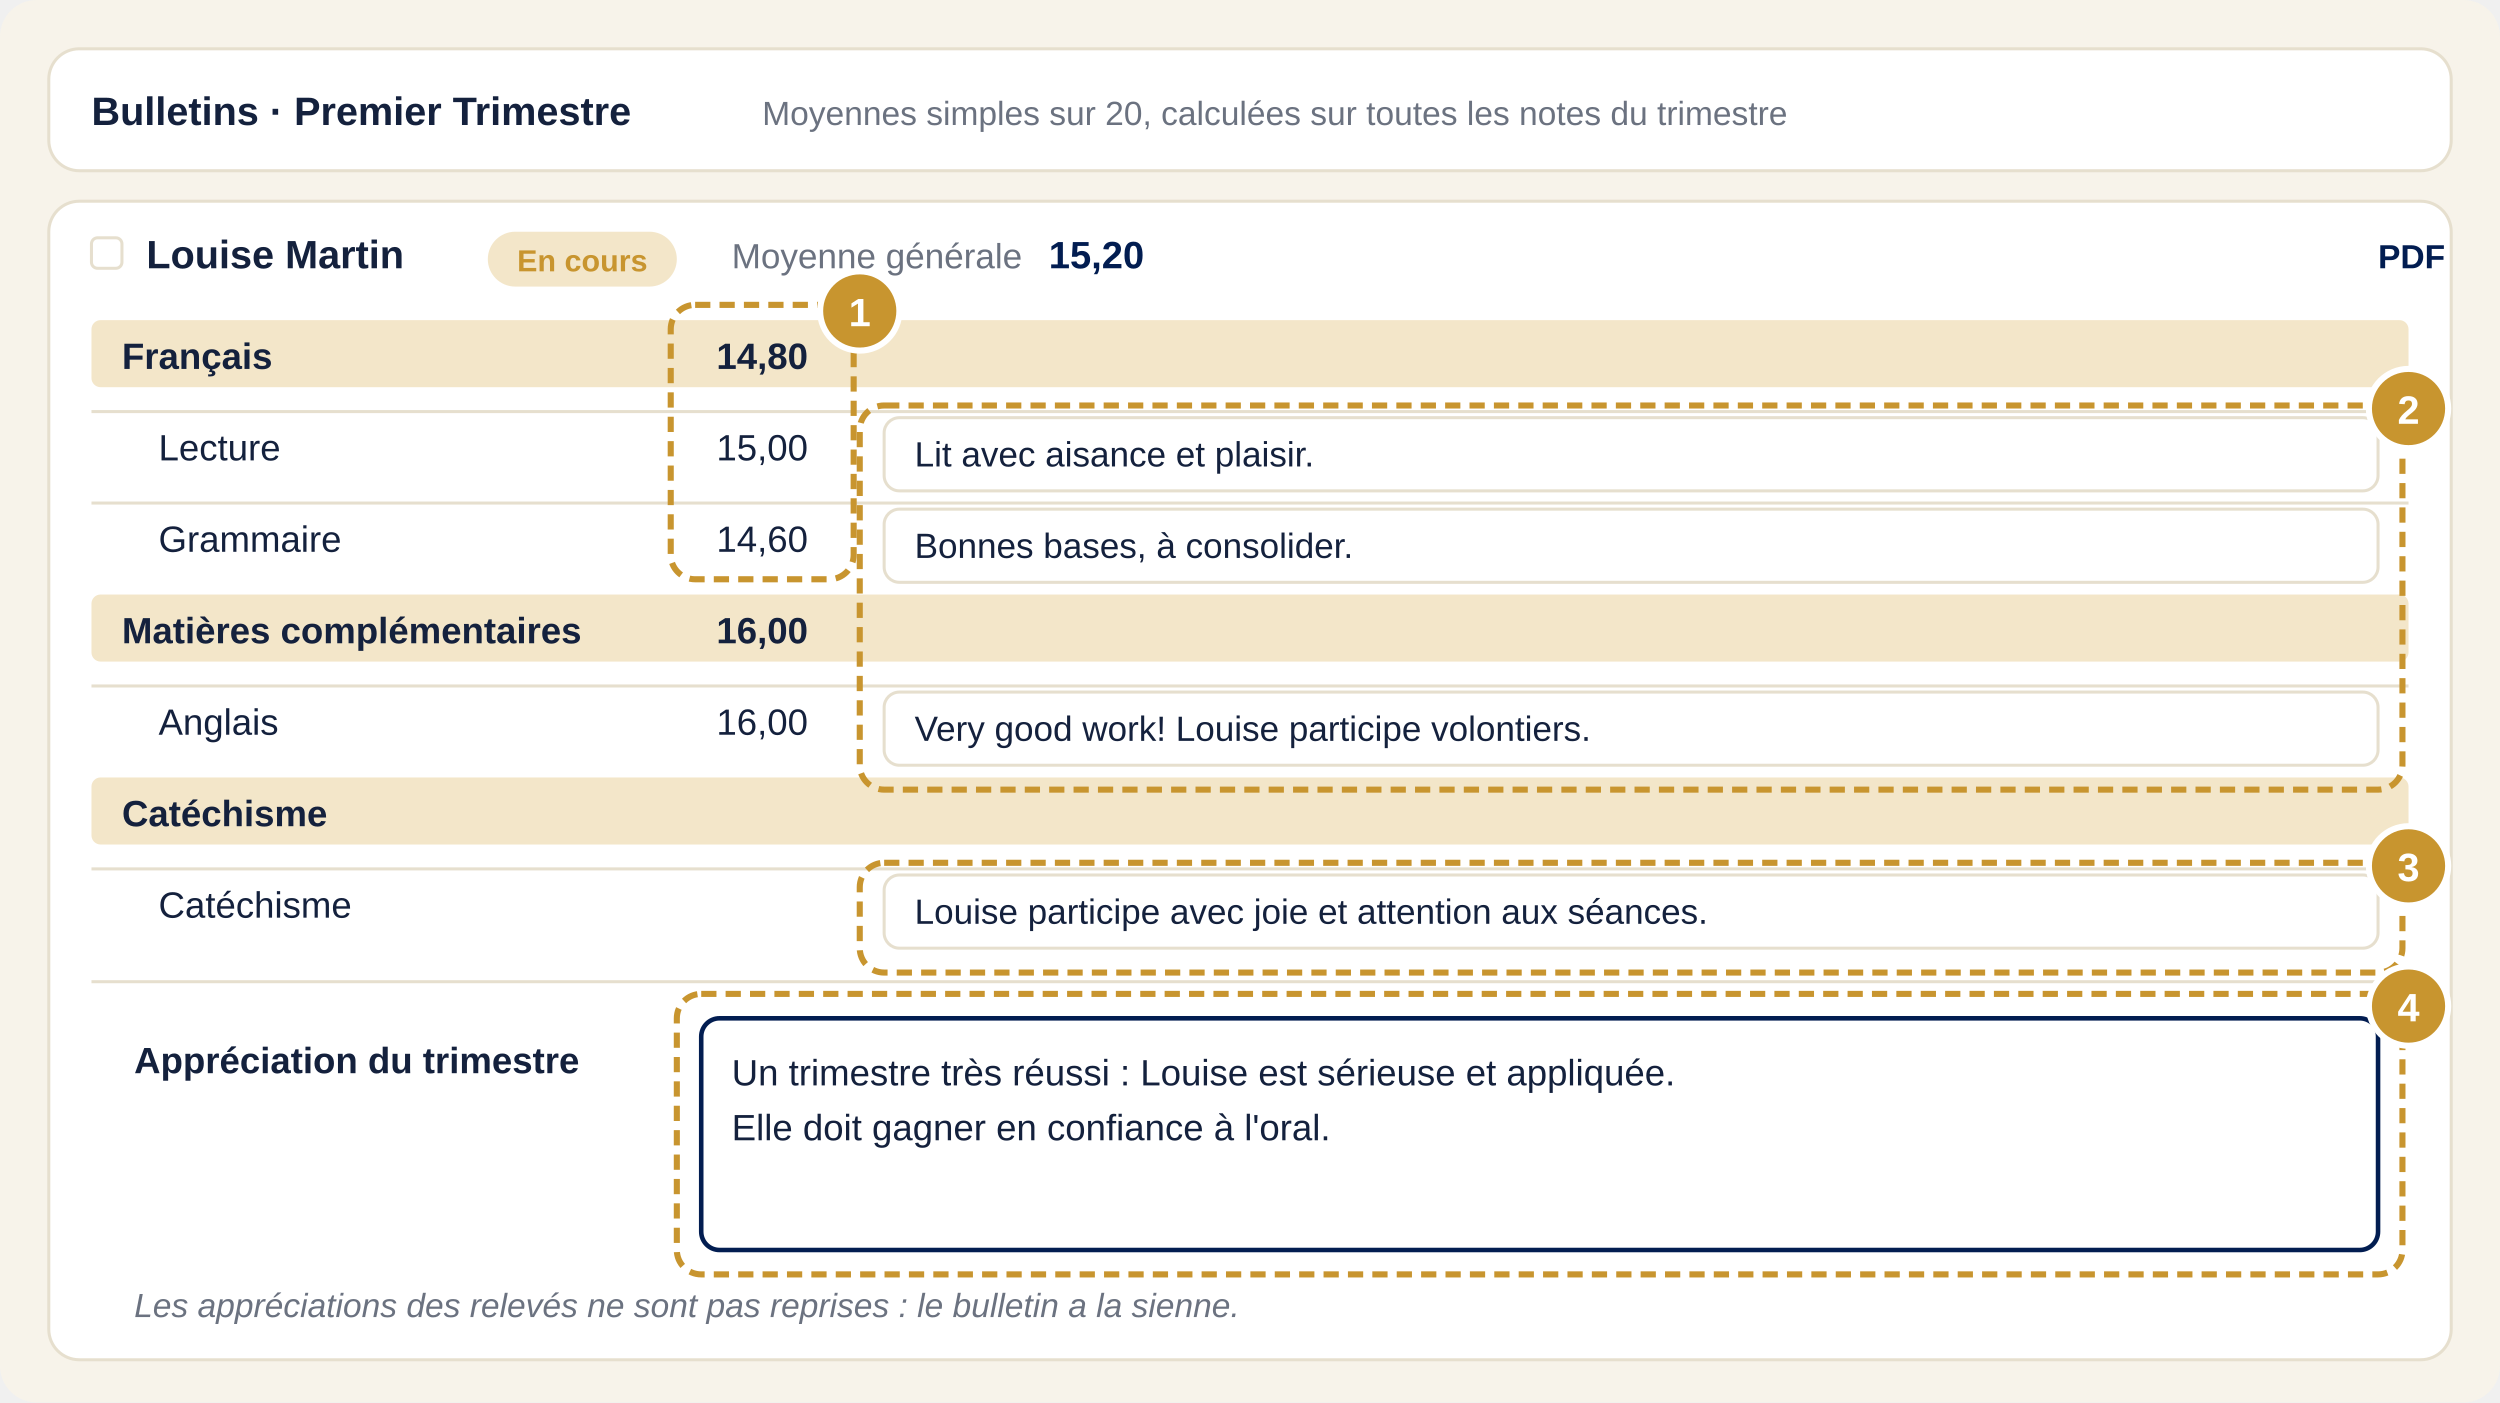
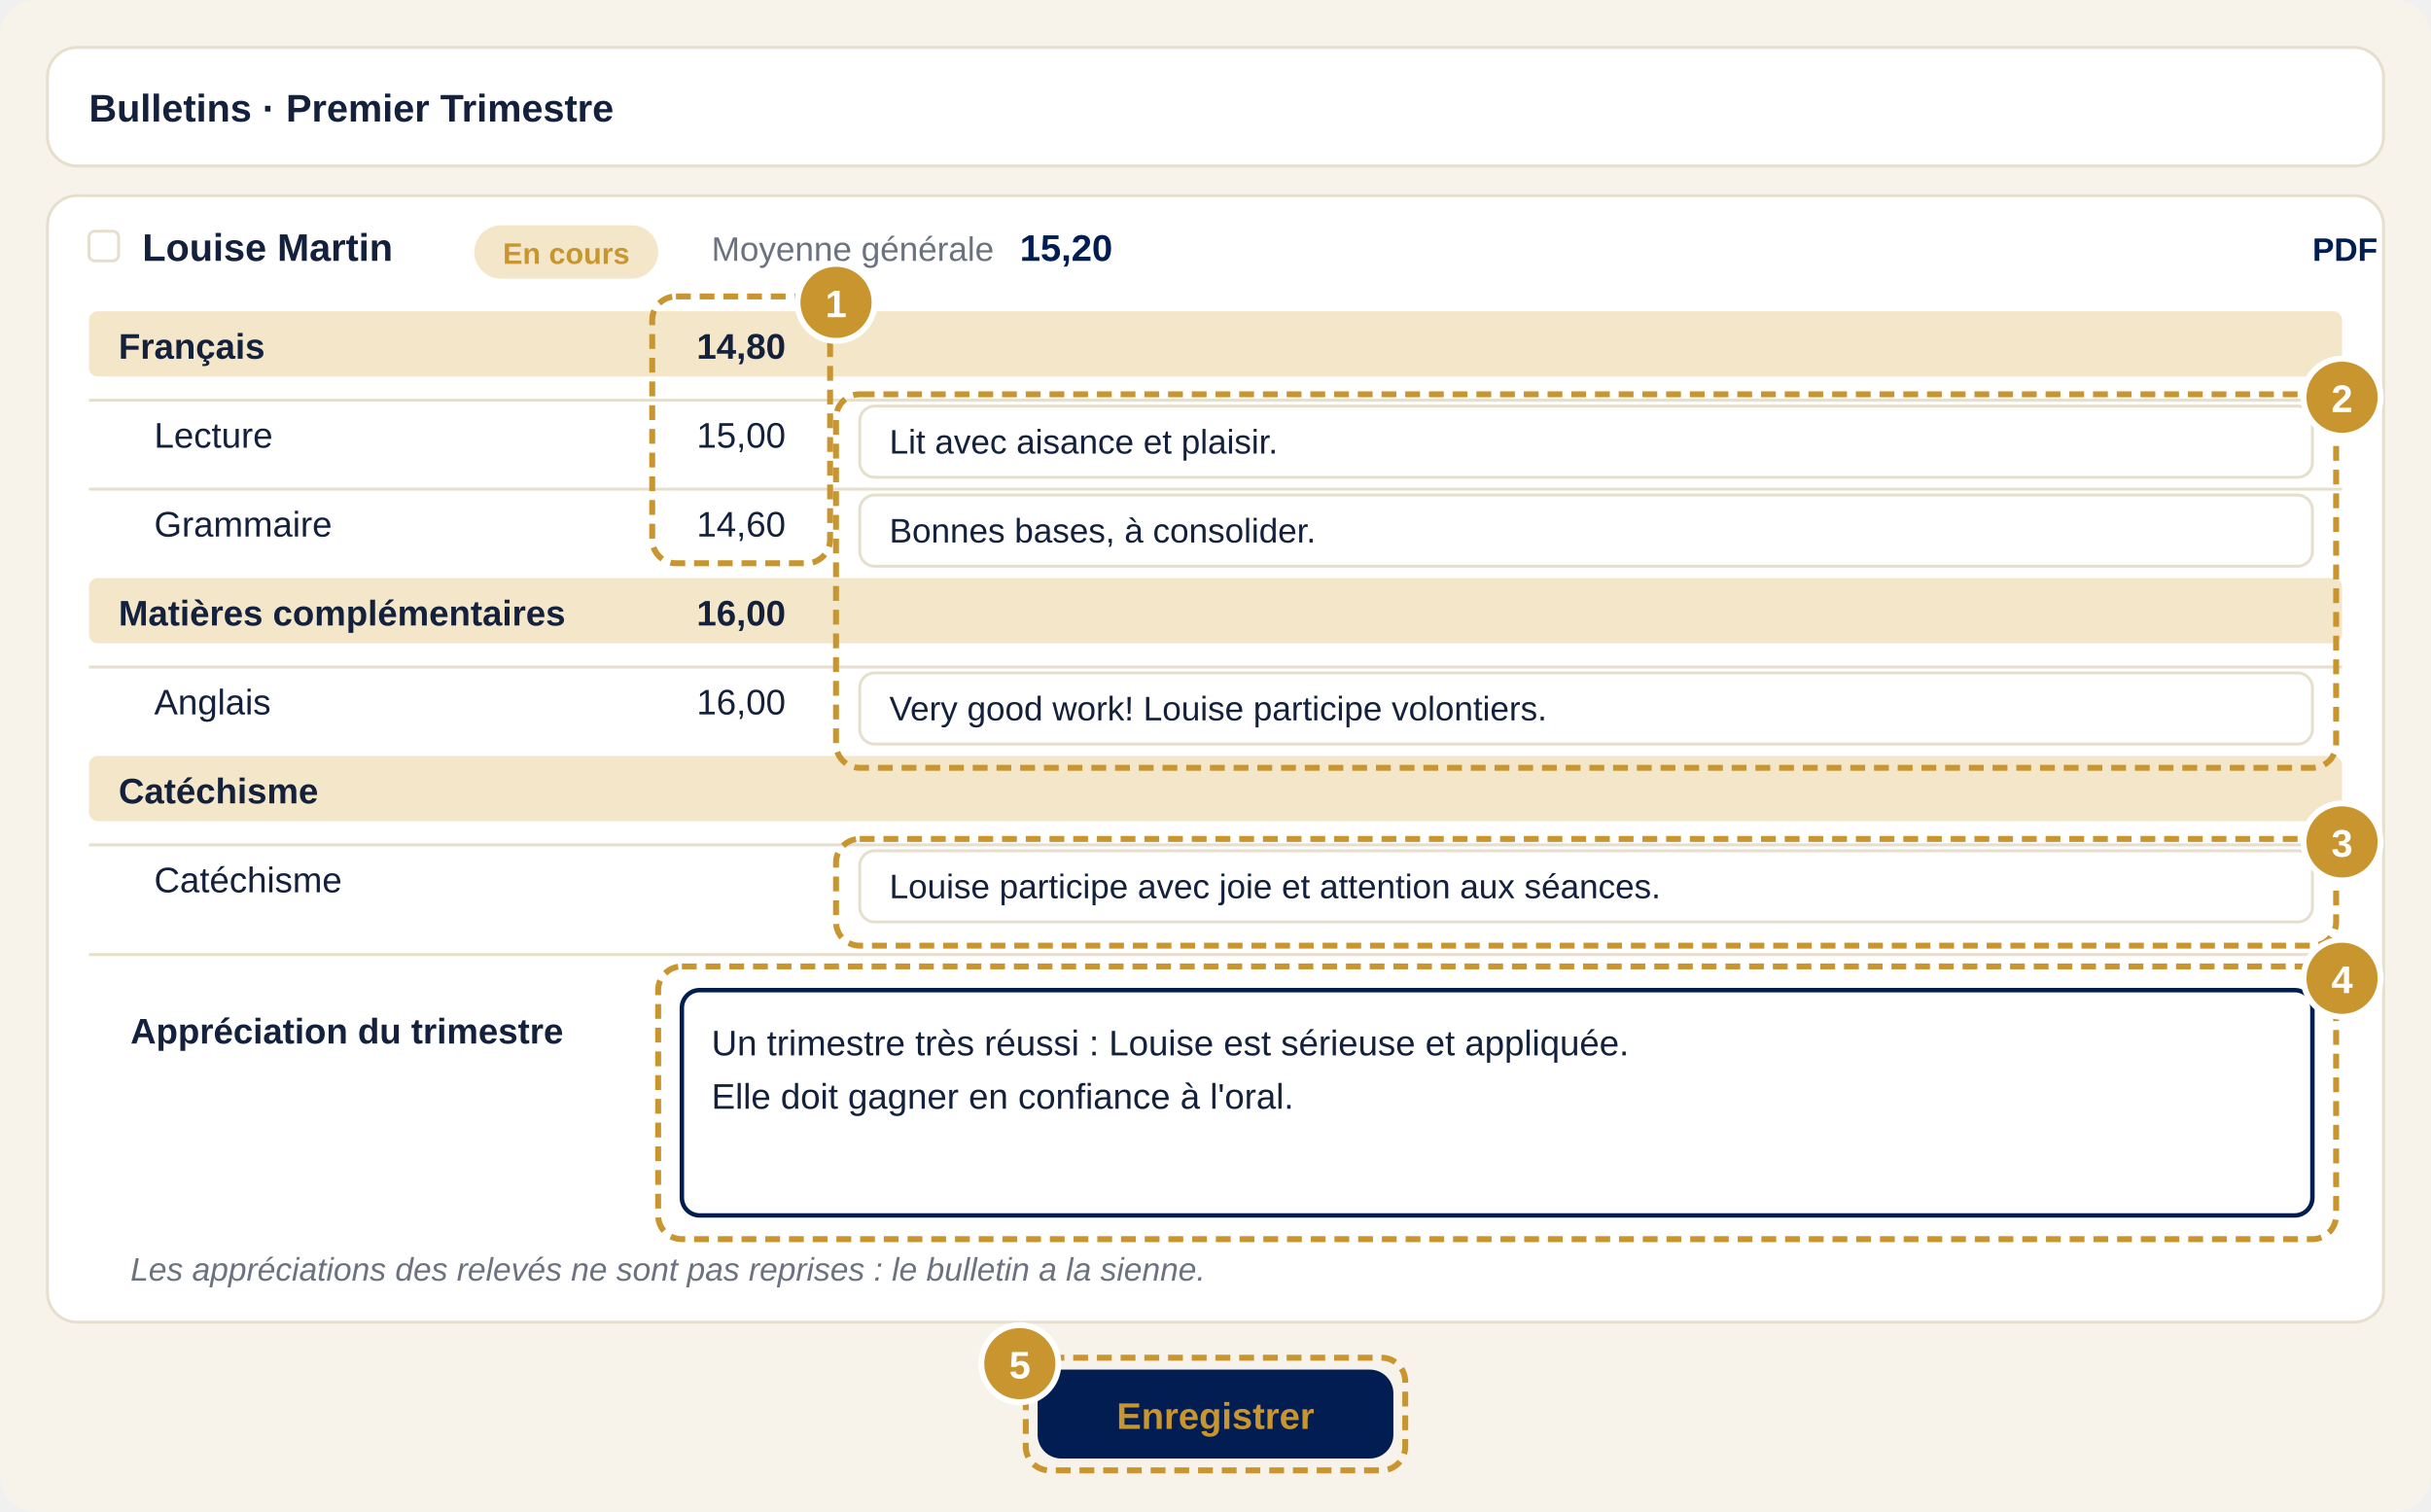
- <svg xmlns="http://www.w3.org/2000/svg" width="820" height="460" viewBox="0 0 820 460">
-   <rect width="820" height="460" rx="12" fill="#f7f3ea" />
+ <svg xmlns="http://www.w3.org/2000/svg" width="820" height="510" viewBox="0 0 820 510">
+   <rect width="820" height="510" rx="12" fill="#f7f3ea" />
  <rect x="16" y="16" width="788" height="40" rx="10" fill="#ffffff" stroke="#e6dfce" stroke-width="1" />
  <text x="30" y="41" font-family="Montserrat, Segoe UI, Arial, sans-serif" font-size="13" font-weight="700" fill="#14213d" text-anchor="start">Bulletins · Premier Trimestre</text>
-   <text x="250" y="41" font-family="Montserrat, Segoe UI, Arial, sans-serif" font-size="11" font-weight="400" fill="#6b7280" text-anchor="start">Moyennes simples sur 20, calculées sur toutes les notes du trimestre</text>
  <rect x="16" y="66" width="788" height="380" rx="10" fill="#ffffff" stroke="#e6dfce" stroke-width="1" />
  <rect x="30" y="78" width="10" height="10" rx="2" fill="#ffffff" stroke="#e6dfce" stroke-width="1" />
  <text x="48" y="88" font-family="Montserrat, Segoe UI, Arial, sans-serif" font-size="13" font-weight="700" fill="#14213d" text-anchor="start">Louise Martin</text>
  <rect x="160" y="76" width="62" height="18" rx="9" fill="#f3e6c9" />
  <text x="191" y="89" font-family="Montserrat, Segoe UI, Arial, sans-serif" font-size="10" font-weight="600" fill="#c8952f" text-anchor="middle">En cours</text>
  <text x="240" y="88" font-family="Montserrat, Segoe UI, Arial, sans-serif" font-size="11.5" font-weight="400" fill="#6b7280" text-anchor="start">Moyenne générale</text>
  <text x="344" y="88" font-family="Montserrat, Segoe UI, Arial, sans-serif" font-size="12.5" font-weight="700" fill="#021d51" text-anchor="start">15,20</text>
  <text x="780" y="88" font-family="Montserrat, Segoe UI, Arial, sans-serif" font-size="11" font-weight="600" fill="#021d51" text-anchor="start">PDF</text>
  <rect x="30" y="105" width="760" height="22" rx="3" fill="#f3e6c9" />
  <text x="40" y="121" font-family="Montserrat, Segoe UI, Arial, sans-serif" font-size="12" font-weight="700" fill="#14213d" text-anchor="start">Français</text>
  <text x="250" y="121" font-family="Montserrat, Segoe UI, Arial, sans-serif" font-size="12" font-weight="700" fill="#14213d" text-anchor="middle">14,80</text>
  <line x1="30" y1="135" x2="790" y2="135" stroke="#e6dfce" stroke-width="1" />
  <text x="52" y="151" font-family="Montserrat, Segoe UI, Arial, sans-serif" font-size="12" font-weight="400" fill="#14213d" text-anchor="start">Lecture</text>
  <text x="250" y="151" font-family="Montserrat, Segoe UI, Arial, sans-serif" font-size="12" font-weight="400" fill="#14213d" text-anchor="middle">15,00</text>
  <rect x="290" y="137" width="490" height="24" rx="5" fill="#ffffff" stroke="#e6dfce" stroke-width="1" />
  <text x="300" y="153" font-family="Montserrat, Segoe UI, Arial, sans-serif" font-size="11.5" font-weight="400" fill="#14213d" text-anchor="start">Lit avec aisance et plaisir.</text>
  <line x1="30" y1="165" x2="790" y2="165" stroke="#e6dfce" stroke-width="1" />
  <text x="52" y="181" font-family="Montserrat, Segoe UI, Arial, sans-serif" font-size="12" font-weight="400" fill="#14213d" text-anchor="start">Grammaire</text>
  <text x="250" y="181" font-family="Montserrat, Segoe UI, Arial, sans-serif" font-size="12" font-weight="400" fill="#14213d" text-anchor="middle">14,60</text>
  <rect x="290" y="167" width="490" height="24" rx="5" fill="#ffffff" stroke="#e6dfce" stroke-width="1" />
  <text x="300" y="183" font-family="Montserrat, Segoe UI, Arial, sans-serif" font-size="11.5" font-weight="400" fill="#14213d" text-anchor="start">Bonnes bases, à consolider.</text>
  <rect x="30" y="195" width="760" height="22" rx="3" fill="#f3e6c9" />
  <text x="40" y="211" font-family="Montserrat, Segoe UI, Arial, sans-serif" font-size="12" font-weight="700" fill="#14213d" text-anchor="start">Matières complémentaires</text>
  <text x="250" y="211" font-family="Montserrat, Segoe UI, Arial, sans-serif" font-size="12" font-weight="700" fill="#14213d" text-anchor="middle">16,00</text>
  <line x1="30" y1="225" x2="790" y2="225" stroke="#e6dfce" stroke-width="1" />
  <text x="52" y="241" font-family="Montserrat, Segoe UI, Arial, sans-serif" font-size="12" font-weight="400" fill="#14213d" text-anchor="start">Anglais</text>
  <text x="250" y="241" font-family="Montserrat, Segoe UI, Arial, sans-serif" font-size="12" font-weight="400" fill="#14213d" text-anchor="middle">16,00</text>
  <rect x="290" y="227" width="490" height="24" rx="5" fill="#ffffff" stroke="#e6dfce" stroke-width="1" />
  <text x="300" y="243" font-family="Montserrat, Segoe UI, Arial, sans-serif" font-size="11.5" font-weight="400" fill="#14213d" text-anchor="start">Very good work! Louise participe volontiers.</text>
  <rect x="30" y="255" width="760" height="22" rx="3" fill="#f3e6c9" />
  <text x="40" y="271" font-family="Montserrat, Segoe UI, Arial, sans-serif" font-size="12" font-weight="700" fill="#14213d" text-anchor="start">Catéchisme</text>
  <text x="250" y="271" font-family="Montserrat, Segoe UI, Arial, sans-serif" font-size="12" font-weight="700" fill="#14213d" text-anchor="middle" />
  <line x1="30" y1="285" x2="790" y2="285" stroke="#e6dfce" stroke-width="1" />
  <text x="52" y="301" font-family="Montserrat, Segoe UI, Arial, sans-serif" font-size="12" font-weight="400" fill="#14213d" text-anchor="start">Catéchisme</text>
  <text x="250" y="301" font-family="Montserrat, Segoe UI, Arial, sans-serif" font-size="12" font-weight="400" fill="#14213d" text-anchor="middle" />
  <rect x="290" y="287" width="490" height="24" rx="5" fill="#ffffff" stroke="#e6dfce" stroke-width="1" />
  <text x="300" y="303" font-family="Montserrat, Segoe UI, Arial, sans-serif" font-size="11.5" font-weight="400" fill="#14213d" text-anchor="start">Louise participe avec joie et attention aux séances.</text>
  <rect x="220" y="100" width="60" height="90" rx="8" fill="none" stroke="#c8952f" stroke-width="2" stroke-dasharray="5 3" />
  <circle cx="282" cy="102" r="13" fill="#c8952f" stroke="#fff" stroke-width="2" />
  <text x="282" y="107" font-family="Montserrat, Segoe UI, Arial, sans-serif" font-size="13" font-weight="700" fill="#fff" text-anchor="middle">1</text>
  <rect x="282" y="133" width="506" height="126" rx="8" fill="none" stroke="#c8952f" stroke-width="2" stroke-dasharray="5 3" />
  <circle cx="790" cy="134" r="13" fill="#c8952f" stroke="#fff" stroke-width="2" />
  <text x="790" y="139" font-family="Montserrat, Segoe UI, Arial, sans-serif" font-size="13" font-weight="700" fill="#fff" text-anchor="middle">2</text>
  <rect x="282" y="283" width="506" height="36" rx="8" fill="none" stroke="#c8952f" stroke-width="2" stroke-dasharray="5 3" />
  <circle cx="790" cy="284" r="13" fill="#c8952f" stroke="#fff" stroke-width="2" />
  <text x="790" y="289" font-family="Montserrat, Segoe UI, Arial, sans-serif" font-size="13" font-weight="700" fill="#fff" text-anchor="middle">3</text>
  <line x1="30" y1="322" x2="790" y2="322" stroke="#e6dfce" stroke-width="1" />
  <text x="44" y="352" font-family="Montserrat, Segoe UI, Arial, sans-serif" font-size="12" font-weight="700" fill="#14213d" text-anchor="start">Appréciation du trimestre</text>
  <rect x="230" y="334" width="550" height="76" rx="6" fill="#ffffff" stroke="#021d51" stroke-width="1.5" />
  <text x="240" y="356" font-family="Montserrat, Segoe UI, Arial, sans-serif" font-size="12" font-weight="400" fill="#14213d" text-anchor="start">Un trimestre très réussi : Louise est sérieuse et appliquée.</text>
  <text x="240" y="374" font-family="Montserrat, Segoe UI, Arial, sans-serif" font-size="12" font-weight="400" fill="#14213d" text-anchor="start">Elle doit gagner en confiance à l'oral.</text>
  <rect x="222" y="326" width="566" height="92" rx="8" fill="none" stroke="#c8952f" stroke-width="2" stroke-dasharray="5 3" />
  <circle cx="790" cy="330" r="13" fill="#c8952f" stroke="#fff" stroke-width="2" />
  <text x="790" y="335" font-family="Montserrat, Segoe UI, Arial, sans-serif" font-size="13" font-weight="700" fill="#fff" text-anchor="middle">4</text>
  <text x="44" y="432" font-family="Montserrat, Segoe UI, Arial, sans-serif" font-size="11" font-weight="400" fill="#6b7280" text-anchor="start" font-style="italic">Les appréciations des relevés ne sont pas reprises : le bulletin a la sienne.</text>
+   <rect x="350" y="462" width="120" height="30" rx="8" fill="#021d51" />
+   <text x="410" y="482" font-family="Montserrat, Segoe UI, Arial, sans-serif" font-size="12.5" font-weight="700" fill="#c8952f" text-anchor="middle">Enregistrer</text>
+   <rect x="346" y="458" width="128" height="38" rx="8" fill="none" stroke="#c8952f" stroke-width="2" stroke-dasharray="5 3" />
+   <circle cx="344" cy="460" r="13" fill="#c8952f" stroke="#fff" stroke-width="2" />
+   <text x="344" y="465" font-family="Montserrat, Segoe UI, Arial, sans-serif" font-size="13" font-weight="700" fill="#fff" text-anchor="middle">5</text>
</svg>
